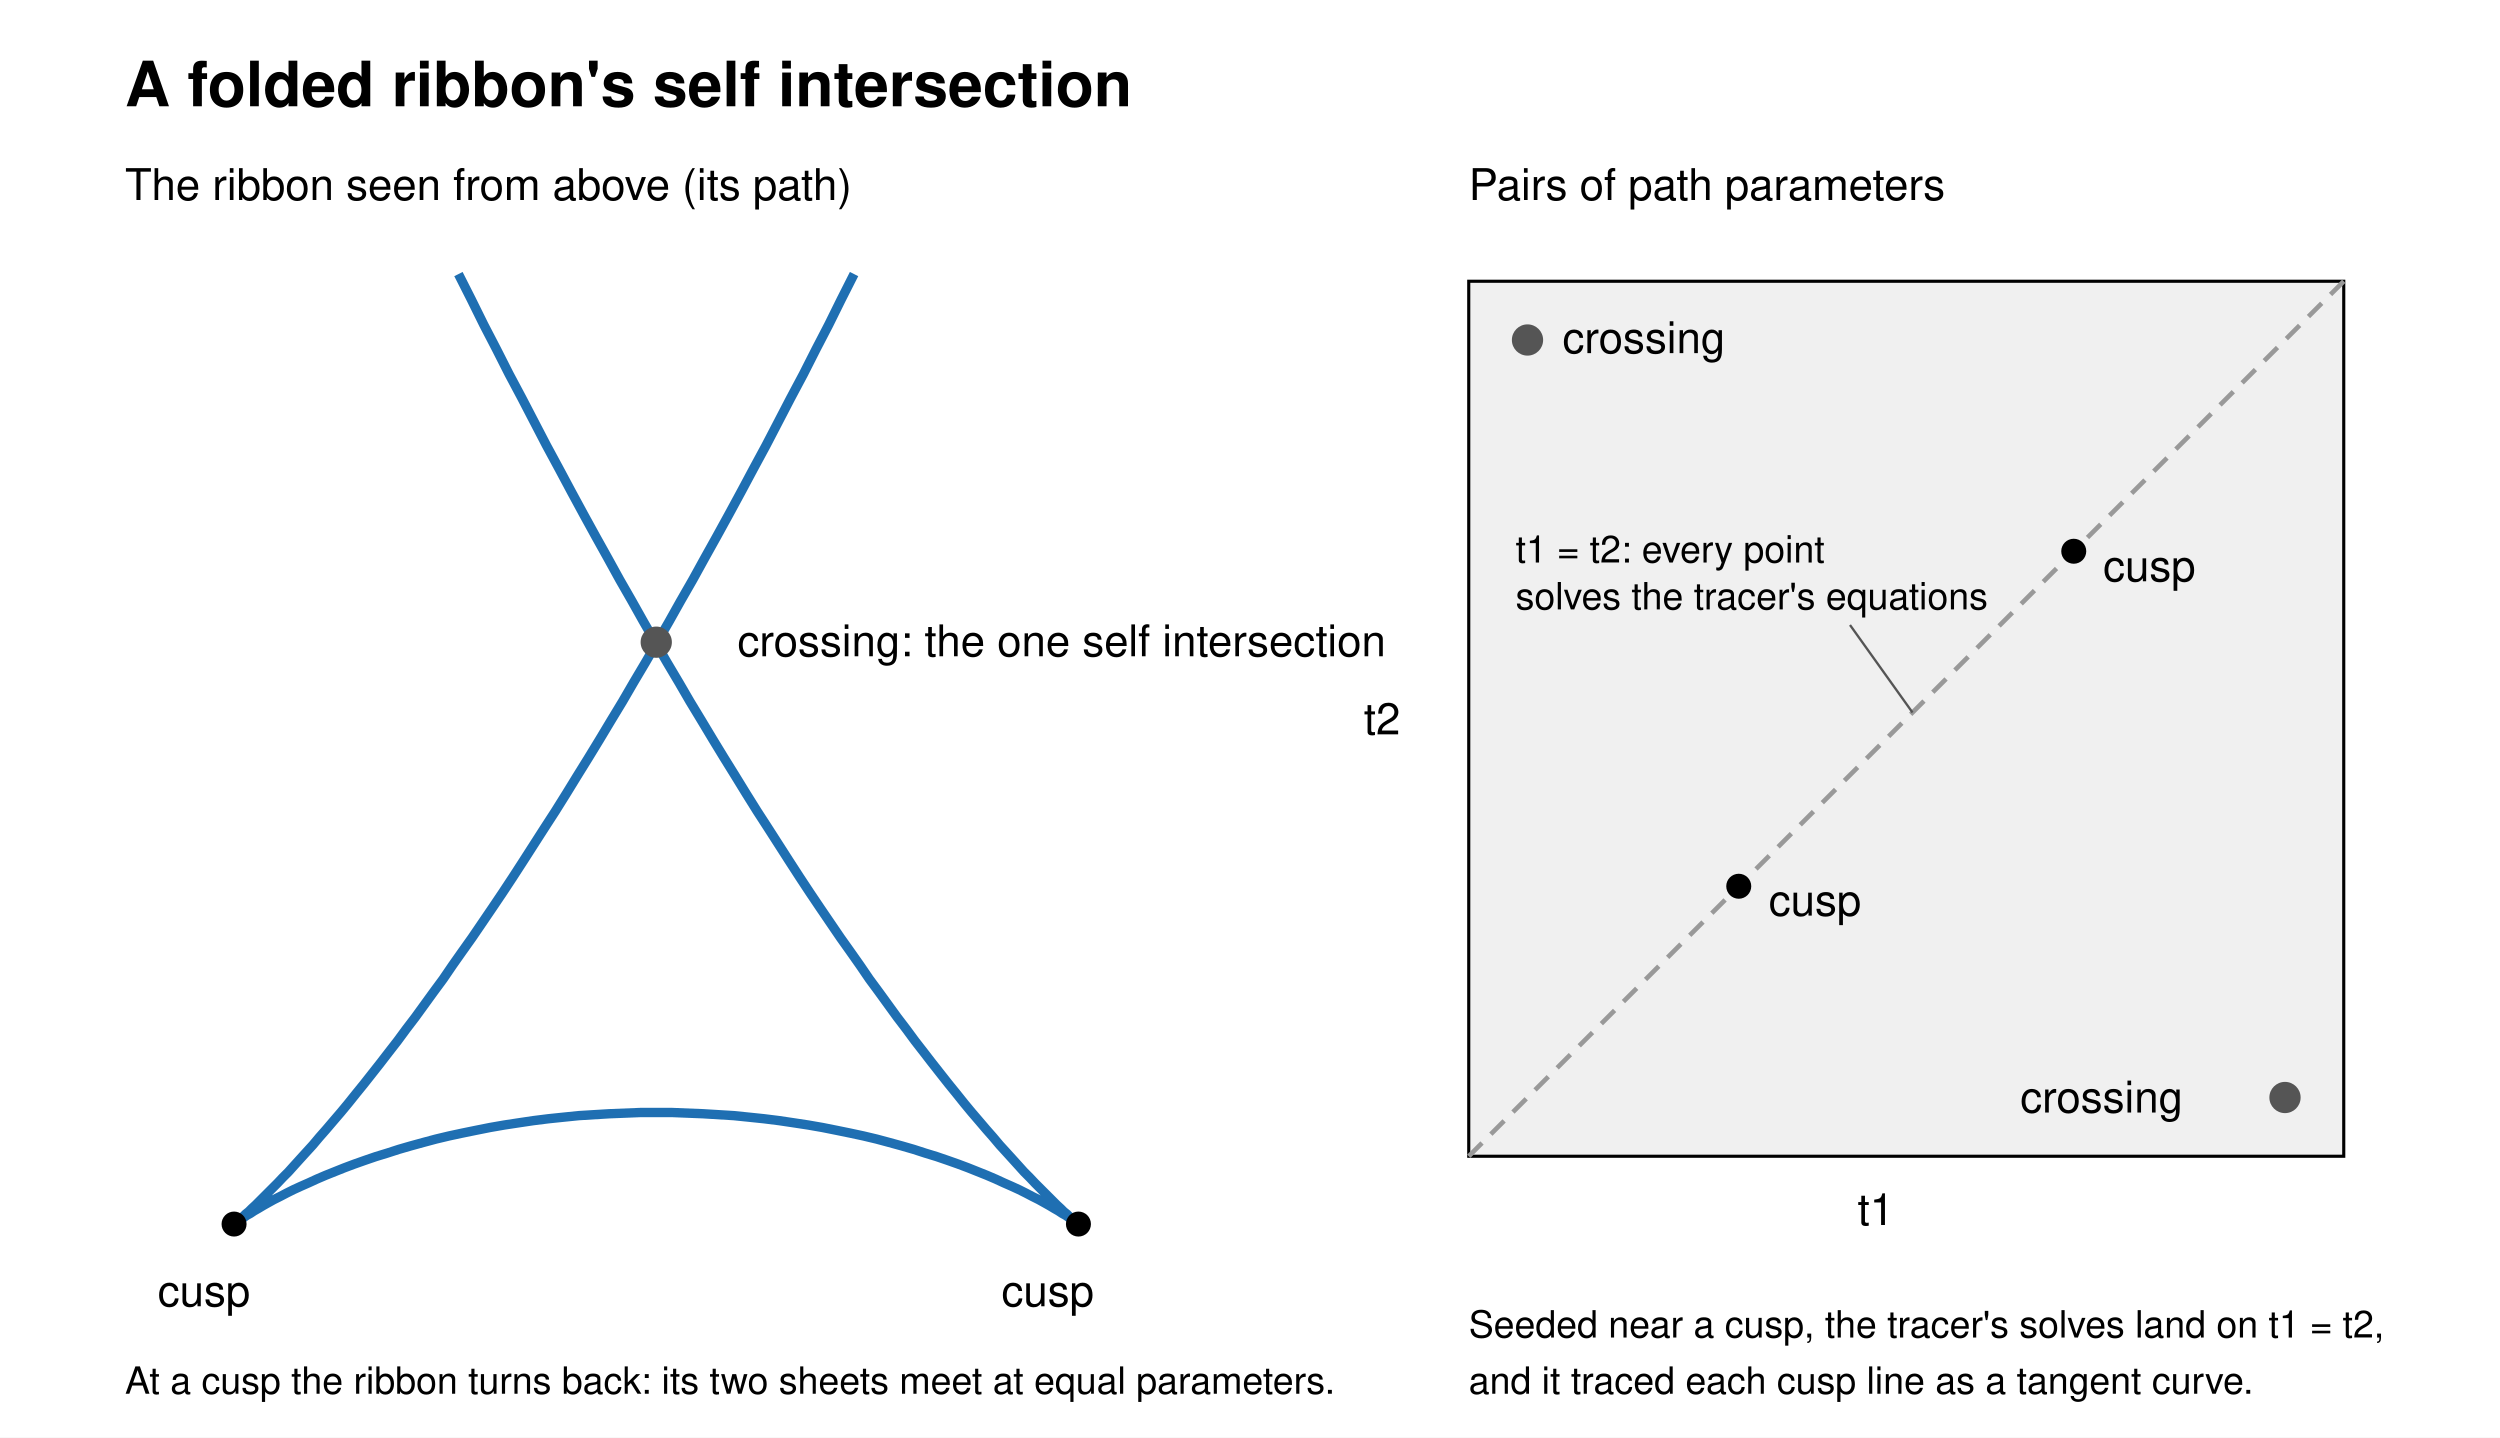
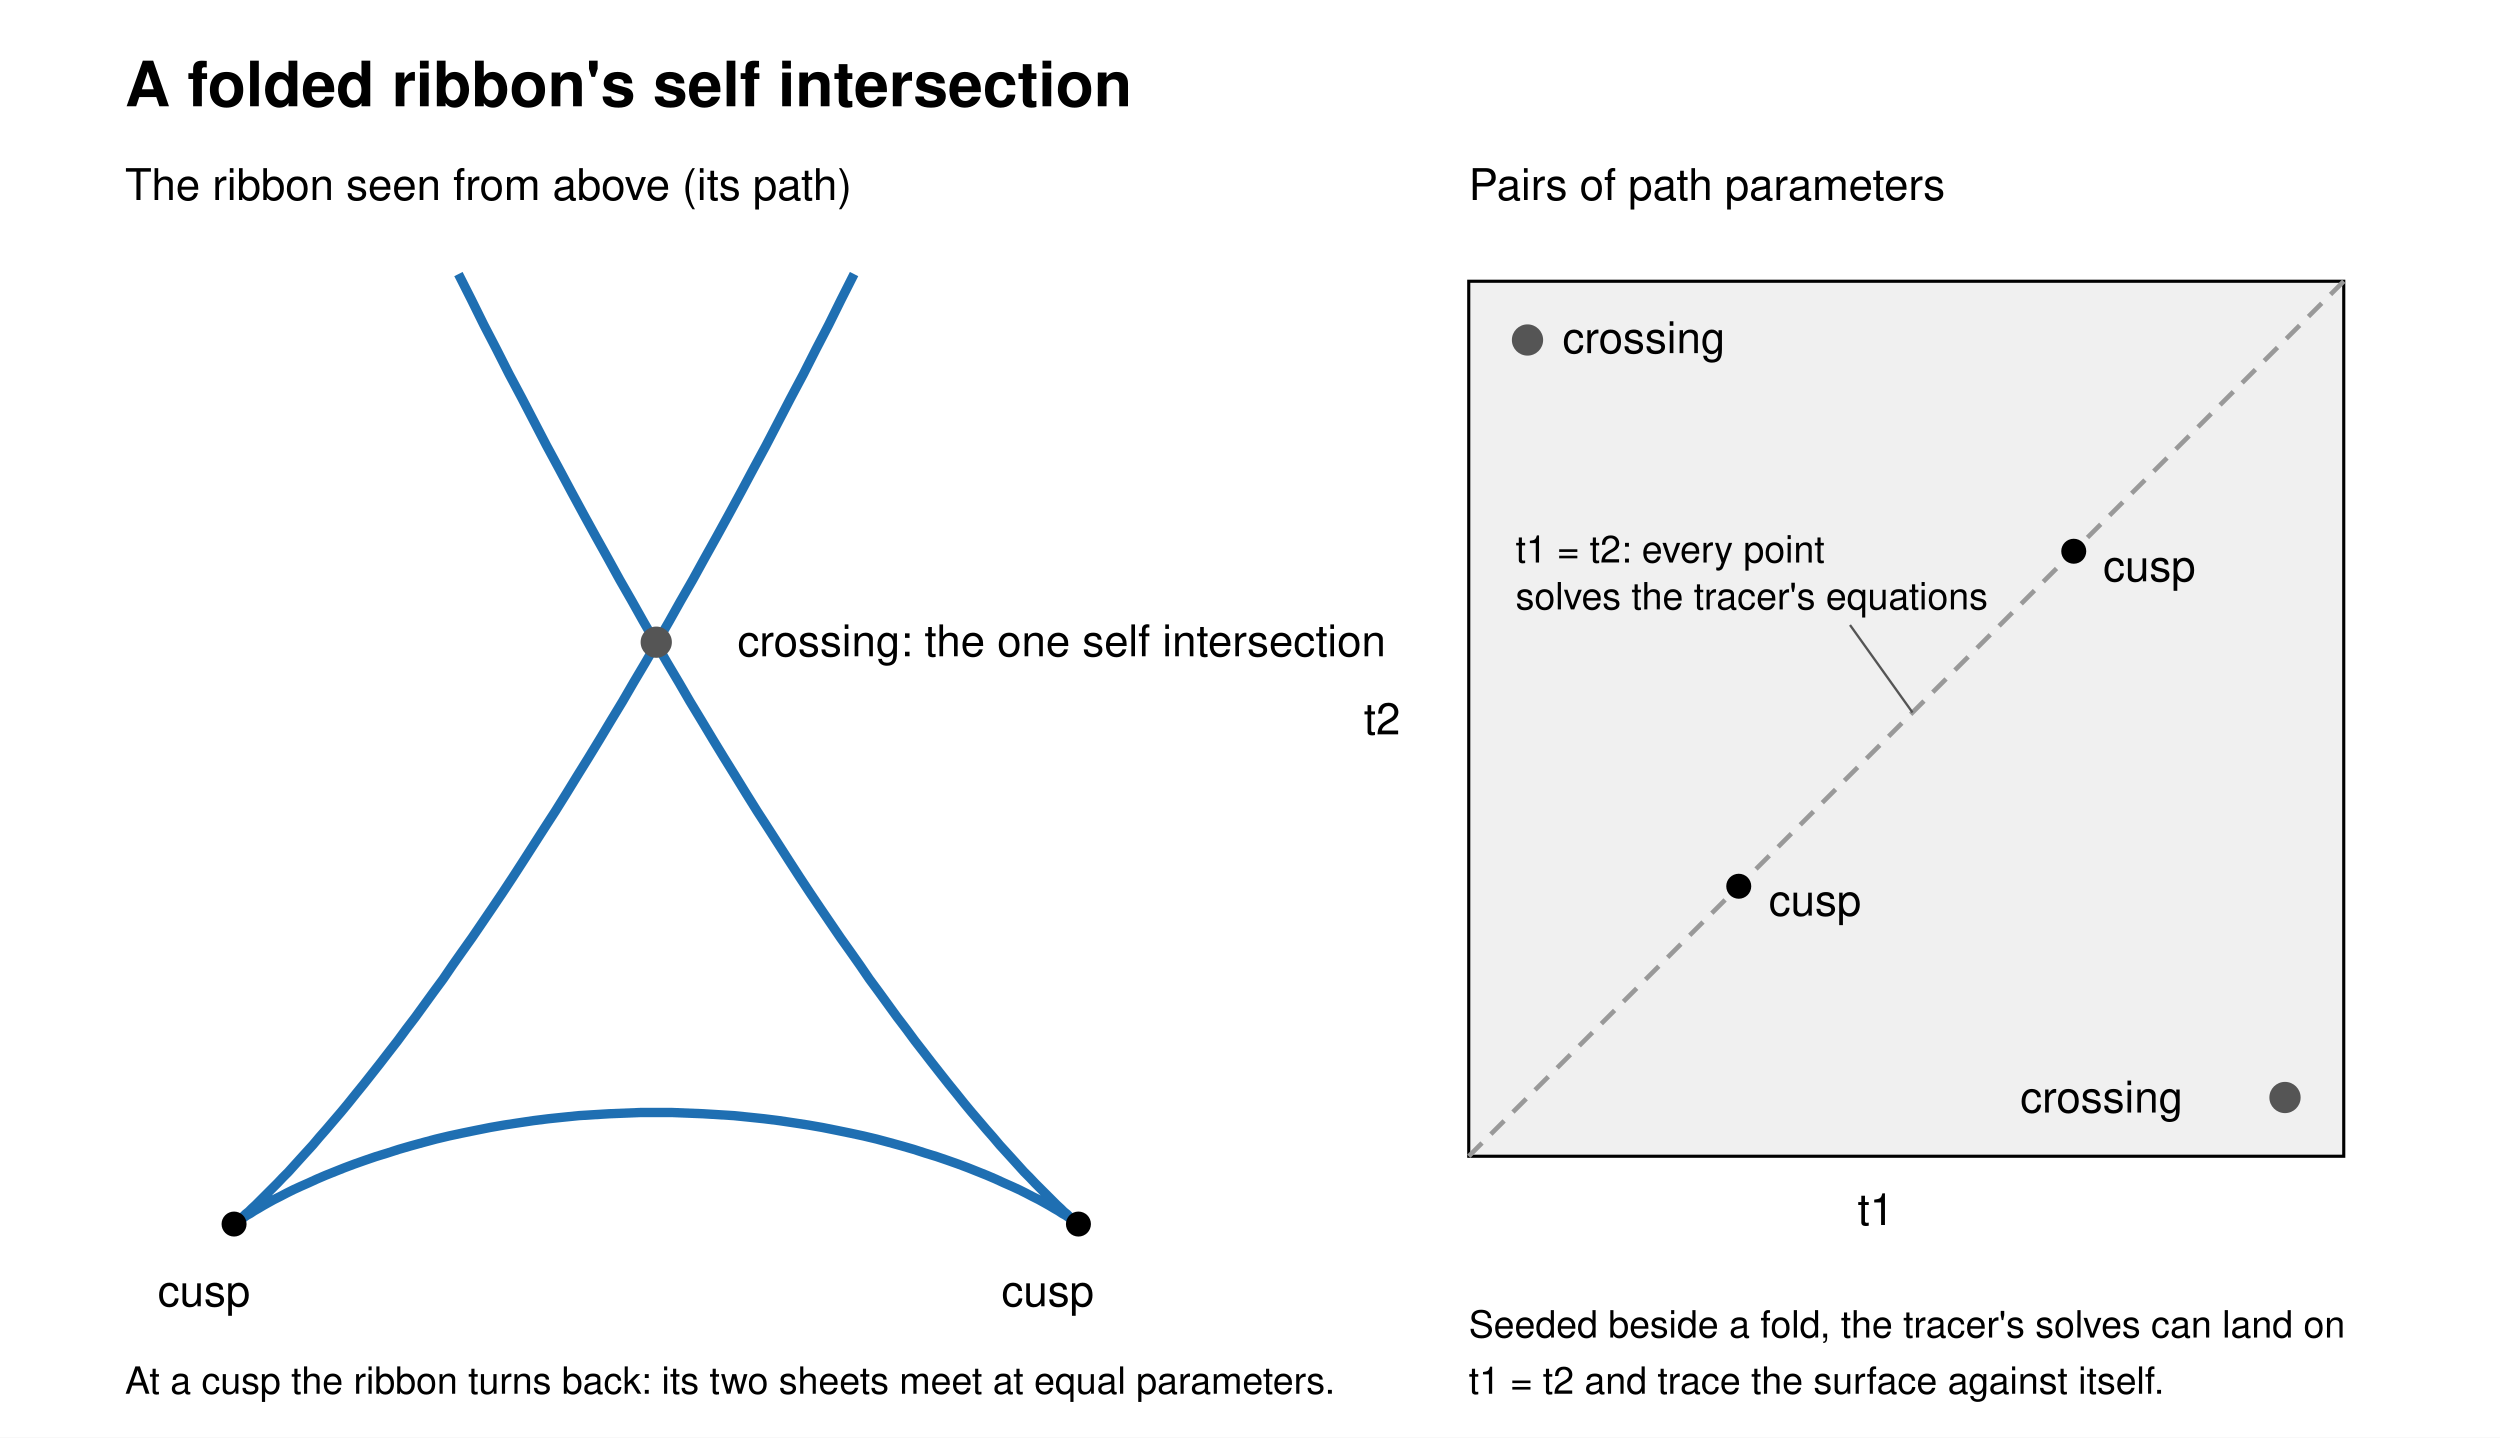
<svg xmlns="http://www.w3.org/2000/svg" width="800" height="460" viewBox="0 0 800 460">
  <g id="Layer_1" data-name="Layer 1">
    <rect id="background" x="0" y="0" width="800" height="460" fill="#ffffff" />
    <text transform="matrix(1 0 0 1 40 34)" x="0" y="0" xml:space="preserve" font-family="Helvetica, sans-serif" font-size="20" font-weight="bold" fill="#000000">
      <tspan x="0" y="0">A folded ribbon's self intersection</tspan>
    </text>
    <text transform="matrix(1 0 0 1 40 64)" x="0" y="0" xml:space="preserve" font-family="Helvetica, sans-serif" font-size="14" fill="#000000">
      <tspan x="0" y="0">The ribbon seen from above (its path)</tspan>
    </text>
    <text transform="matrix(1 0 0 1 470 64)" x="0" y="0" xml:space="preserve" font-family="Helvetica, sans-serif" font-size="14" fill="#000000">
      <tspan x="0" y="0">Pairs of path parameters</tspan>
    </text>
    <polyline id="path" points="146.7,87.7 150.8,95.8 154.8,103.9 158.9,111.8 162.9,119.7 167,127.4 171,135.1 174.9,142.6 178.9,150 182.8,157.3 186.7,164.5 190.6,171.6 194.5,178.6 198.3,185.5 202.2,192.3 205.9,198.9 209.7,205.5 213.4,211.9 217.2,218.3 220.8,224.5 224.5,230.6 228.1,236.6 231.7,242.5 235.3,248.3 238.8,254 242.3,259.6 245.8,265 249.2,270.3 252.6,275.6 255.9,280.7 259.2,285.7 262.5,290.6 265.7,295.3 268.9,300 272.1,304.5 275.2,308.9 278.2,313.3 281.3,317.5 284.2,321.5 287.1,325.5 290,329.3 292.8,333.1 295.6,336.7 298.3,340.2 300.9,343.5 303.5,346.8 306.1,350 308.5,353 310.9,355.9 313.3,358.7 315.6,361.4 317.8,363.9 319.9,366.4 322,368.7 324,370.9 325.9,373 327.7,375 329.5,376.8 331.2,378.6 332.8,380.2 334.3,381.7 335.7,383.1 337,384.4 338.2,385.6 339.4,386.7 340.4,387.7 341.4,388.5 342.2,389.3 343,389.9 343.6,390.5 344.1,390.9 344.5,391.2 344.8,391.5 345,391.6 345.1,391.7 345,391.6 344.8,391.5 344.5,391.3 344.1,391 343.5,390.6 342.8,390.1 342,389.6 341,388.9 339.9,388.3 338.7,387.5 337.3,386.7 335.8,385.8 334.2,384.9 332.4,383.9 330.4,382.9 328.3,381.8 326.1,380.7 323.7,379.6 321.2,378.5 318.6,377.3 315.8,376.1 312.8,374.9 309.8,373.7 306.6,372.5 303.2,371.3 299.7,370.1 296.1,369 292.4,367.8 288.6,366.7 284.6,365.6 280.5,364.5 276.3,363.5 272.1,362.6 267.7,361.7 263.2,360.8 258.6,360 254,359.3 249.3,358.6 244.5,358 239.7,357.5 234.8,357 229.9,356.7 225,356.4 220,356.2 215,356 210,356 205,356 200,356.2 195,356.4 190.1,356.7 185.2,357 180.3,357.5 175.5,358 170.7,358.6 166,359.3 161.4,360 156.8,360.8 152.3,361.7 147.9,362.6 143.7,363.5 139.5,364.5 135.4,365.6 131.4,366.7 127.6,367.8 123.9,369 120.3,370.1 116.8,371.3 113.4,372.5 110.2,373.7 107.2,374.9 104.2,376.1 101.4,377.3 98.8,378.5 96.3,379.6 93.9,380.7 91.7,381.8 89.6,382.9 87.6,383.9 85.8,384.9 84.2,385.8 82.7,386.7 81.3,387.5 80.1,388.3 79,388.9 78,389.6 77.2,390.1 76.5,390.6 75.9,391 75.5,391.3 75.2,391.5 75,391.6 74.9,391.7 75,391.6 75.2,391.5 75.5,391.2 75.9,390.9 76.4,390.5 77,389.9 77.8,389.3 78.6,388.5 79.6,387.7 80.6,386.7 81.8,385.6 83,384.4 84.3,383.1 85.7,381.7 87.2,380.2 88.8,378.6 90.5,376.8 92.3,375 94.1,373 96,370.9 98,368.7 100.1,366.4 102.2,363.9 104.4,361.4 106.7,358.7 109.1,355.9 111.5,353 113.9,350 116.5,346.8 119.1,343.5 121.7,340.2 124.4,336.7 127.2,333.1 130,329.3 132.9,325.5 135.8,321.5 138.7,317.5 141.8,313.3 144.8,308.9 147.9,304.5 151.1,300 154.3,295.3 157.5,290.6 160.8,285.7 164.1,280.7 167.4,275.6 170.8,270.3 174.2,265 177.7,259.6 181.2,254 184.7,248.3 188.3,242.5 191.9,236.6 195.5,230.6 199.2,224.5 202.8,218.3 206.6,211.9 210.3,205.5 214.1,198.9 217.8,192.3 221.7,185.5 225.5,178.6 229.4,171.6 233.3,164.5 237.2,157.3 241.1,150 245.1,142.6 249,135.1 253,127.4 257.1,119.7 261.1,111.8 265.2,103.9 269.2,95.8 273.3,87.7" fill="none" stroke="#1f6fb2" stroke-width="3" stroke-linejoin="round" />
    <circle id="crossing" cx="210" cy="205.5" r="5" fill="#555555" />
    <text transform="matrix(1 0 0 1 236 210)" x="0" y="0" xml:space="preserve" font-family="Helvetica, sans-serif" font-size="14" fill="#000000">
      <tspan x="0" y="0">crossing: the one self intersection</tspan>
    </text>
    <circle id="cusp_left" data-name="cusp left" cx="74.9" cy="391.7" r="4" fill="#000000" />
    <circle id="cusp_right" data-name="cusp right" cx="345.1" cy="391.7" r="4" fill="#000000" />
    <text transform="matrix(1 0 0 1 75 418)" x="0" y="0" xml:space="preserve" font-family="Helvetica, sans-serif" font-size="14" fill="#000000" text-anchor="middle">
      <tspan x="0" y="0">cusp</tspan>
    </text>
    <text transform="matrix(1 0 0 1 345 418)" x="0" y="0" xml:space="preserve" font-family="Helvetica, sans-serif" font-size="14" fill="#000000" text-anchor="middle">
      <tspan x="0" y="0">cusp</tspan>
    </text>
    <text transform="matrix(1 0 0 1 40 446)" x="0" y="0" xml:space="preserve" font-family="Helvetica, sans-serif" font-size="12" fill="#000000">
      <tspan x="0" y="0">At a cusp the ribbon turns back: its two sheets meet at equal parameters.</tspan>
    </text>
    <rect id="parameter_square" data-name="parameter square" x="470" y="90" width="280" height="280" fill="#f0f0f0" stroke="#000000" stroke-miterlimit="10" />
    <line id="diagonal" x1="470" y1="370" x2="750" y2="90" fill="none" stroke="#999999" stroke-width="1.5" stroke-miterlimit="10" stroke-dasharray="6 4" />
    <circle id="crossing_pair_1" data-name="crossing pair 1" cx="488.8" cy="108.8" r="5" fill="#555555" />
    <circle id="crossing_pair_2" data-name="crossing pair 2" cx="731.2" cy="351.2" r="5" fill="#555555" />
    <text transform="matrix(1 0 0 1 500 113)" x="0" y="0" xml:space="preserve" font-family="Helvetica, sans-serif" font-size="14" fill="#000000">
      <tspan x="0" y="0">crossing</tspan>
    </text>
    <text transform="matrix(1 0 0 1 718 356)" x="0" y="0" xml:space="preserve" font-family="Helvetica, sans-serif" font-size="14" fill="#000000" text-anchor="end">
      <tspan x="0" y="0">crossing</tspan>
    </text>
    <circle id="cusp_pair_1" data-name="cusp pair 1" cx="556.4" cy="283.6" r="4" fill="#000000" />
    <circle id="cusp_pair_2" data-name="cusp pair 2" cx="663.6" cy="176.4" r="4" fill="#000000" />
    <text transform="matrix(1 0 0 1 566 293)" x="0" y="0" xml:space="preserve" font-family="Helvetica, sans-serif" font-size="14" fill="#000000">
      <tspan x="0" y="0">cusp</tspan>
    </text>
    <text transform="matrix(1 0 0 1 673 186)" x="0" y="0" xml:space="preserve" font-family="Helvetica, sans-serif" font-size="14" fill="#000000">
      <tspan x="0" y="0">cusp</tspan>
    </text>
    <text transform="matrix(1 0 0 1 610 392)" x="0" y="0" xml:space="preserve" font-family="Helvetica, sans-serif" font-size="14" fill="#000000" text-anchor="middle">
      <tspan x="0" y="0">t1</tspan>
    </text>
    <text transform="matrix(1 0 0 1 452 235)" x="0" y="0" xml:space="preserve" font-family="Helvetica, sans-serif" font-size="14" fill="#000000" text-anchor="middle">
      <tspan x="0" y="0">t2</tspan>
    </text>
-     <text transform="matrix(1 0 0 1 470 428)" x="0" y="0" xml:space="preserve" font-family="Helvetica, sans-serif" font-size="12" fill="#000000">
-       <tspan x="0" y="0">Seeded near a cusp, the tracer's solves land on t1 = t2,</tspan>
-     </text>
-     <text transform="matrix(1 0 0 1 470 446)" x="0" y="0" xml:space="preserve" font-family="Helvetica, sans-serif" font-size="12" fill="#000000">
-       <tspan x="0" y="0">and it traced each cusp line as a tangent curve.</tspan>
-     </text>
    <line id="leader" x1="592" y1="200" x2="612" y2="228" fill="none" stroke="#555555" stroke-width="0.75" stroke-miterlimit="10" />
    <text transform="matrix(1 0 0 1 485 180)" x="0" y="0" xml:space="preserve" font-family="Helvetica, sans-serif" font-size="12" fill="#000000">
      <tspan x="0" y="0">t1 = t2: every point</tspan>
    </text>
    <text transform="matrix(1 0 0 1 485 195)" x="0" y="0" xml:space="preserve" font-family="Helvetica, sans-serif" font-size="12" fill="#000000">
      <tspan x="0" y="0">solves the tracer's equations</tspan>
    </text>
+     <text transform="matrix(1 0 0 1 470 428)" x="0" y="0" xml:space="preserve" font-family="Helvetica, sans-serif" font-size="12" fill="#000000">
+       <tspan x="0" y="0">Seeded beside a fold, the tracer's solves can land on</tspan>
+     </text>
+     <text transform="matrix(1 0 0 1 470 446)" x="0" y="0" xml:space="preserve" font-family="Helvetica, sans-serif" font-size="12" fill="#000000">
+       <tspan x="0" y="0">t1 = t2 and trace the surface against itself.</tspan>
+     </text>
  </g>
</svg>
